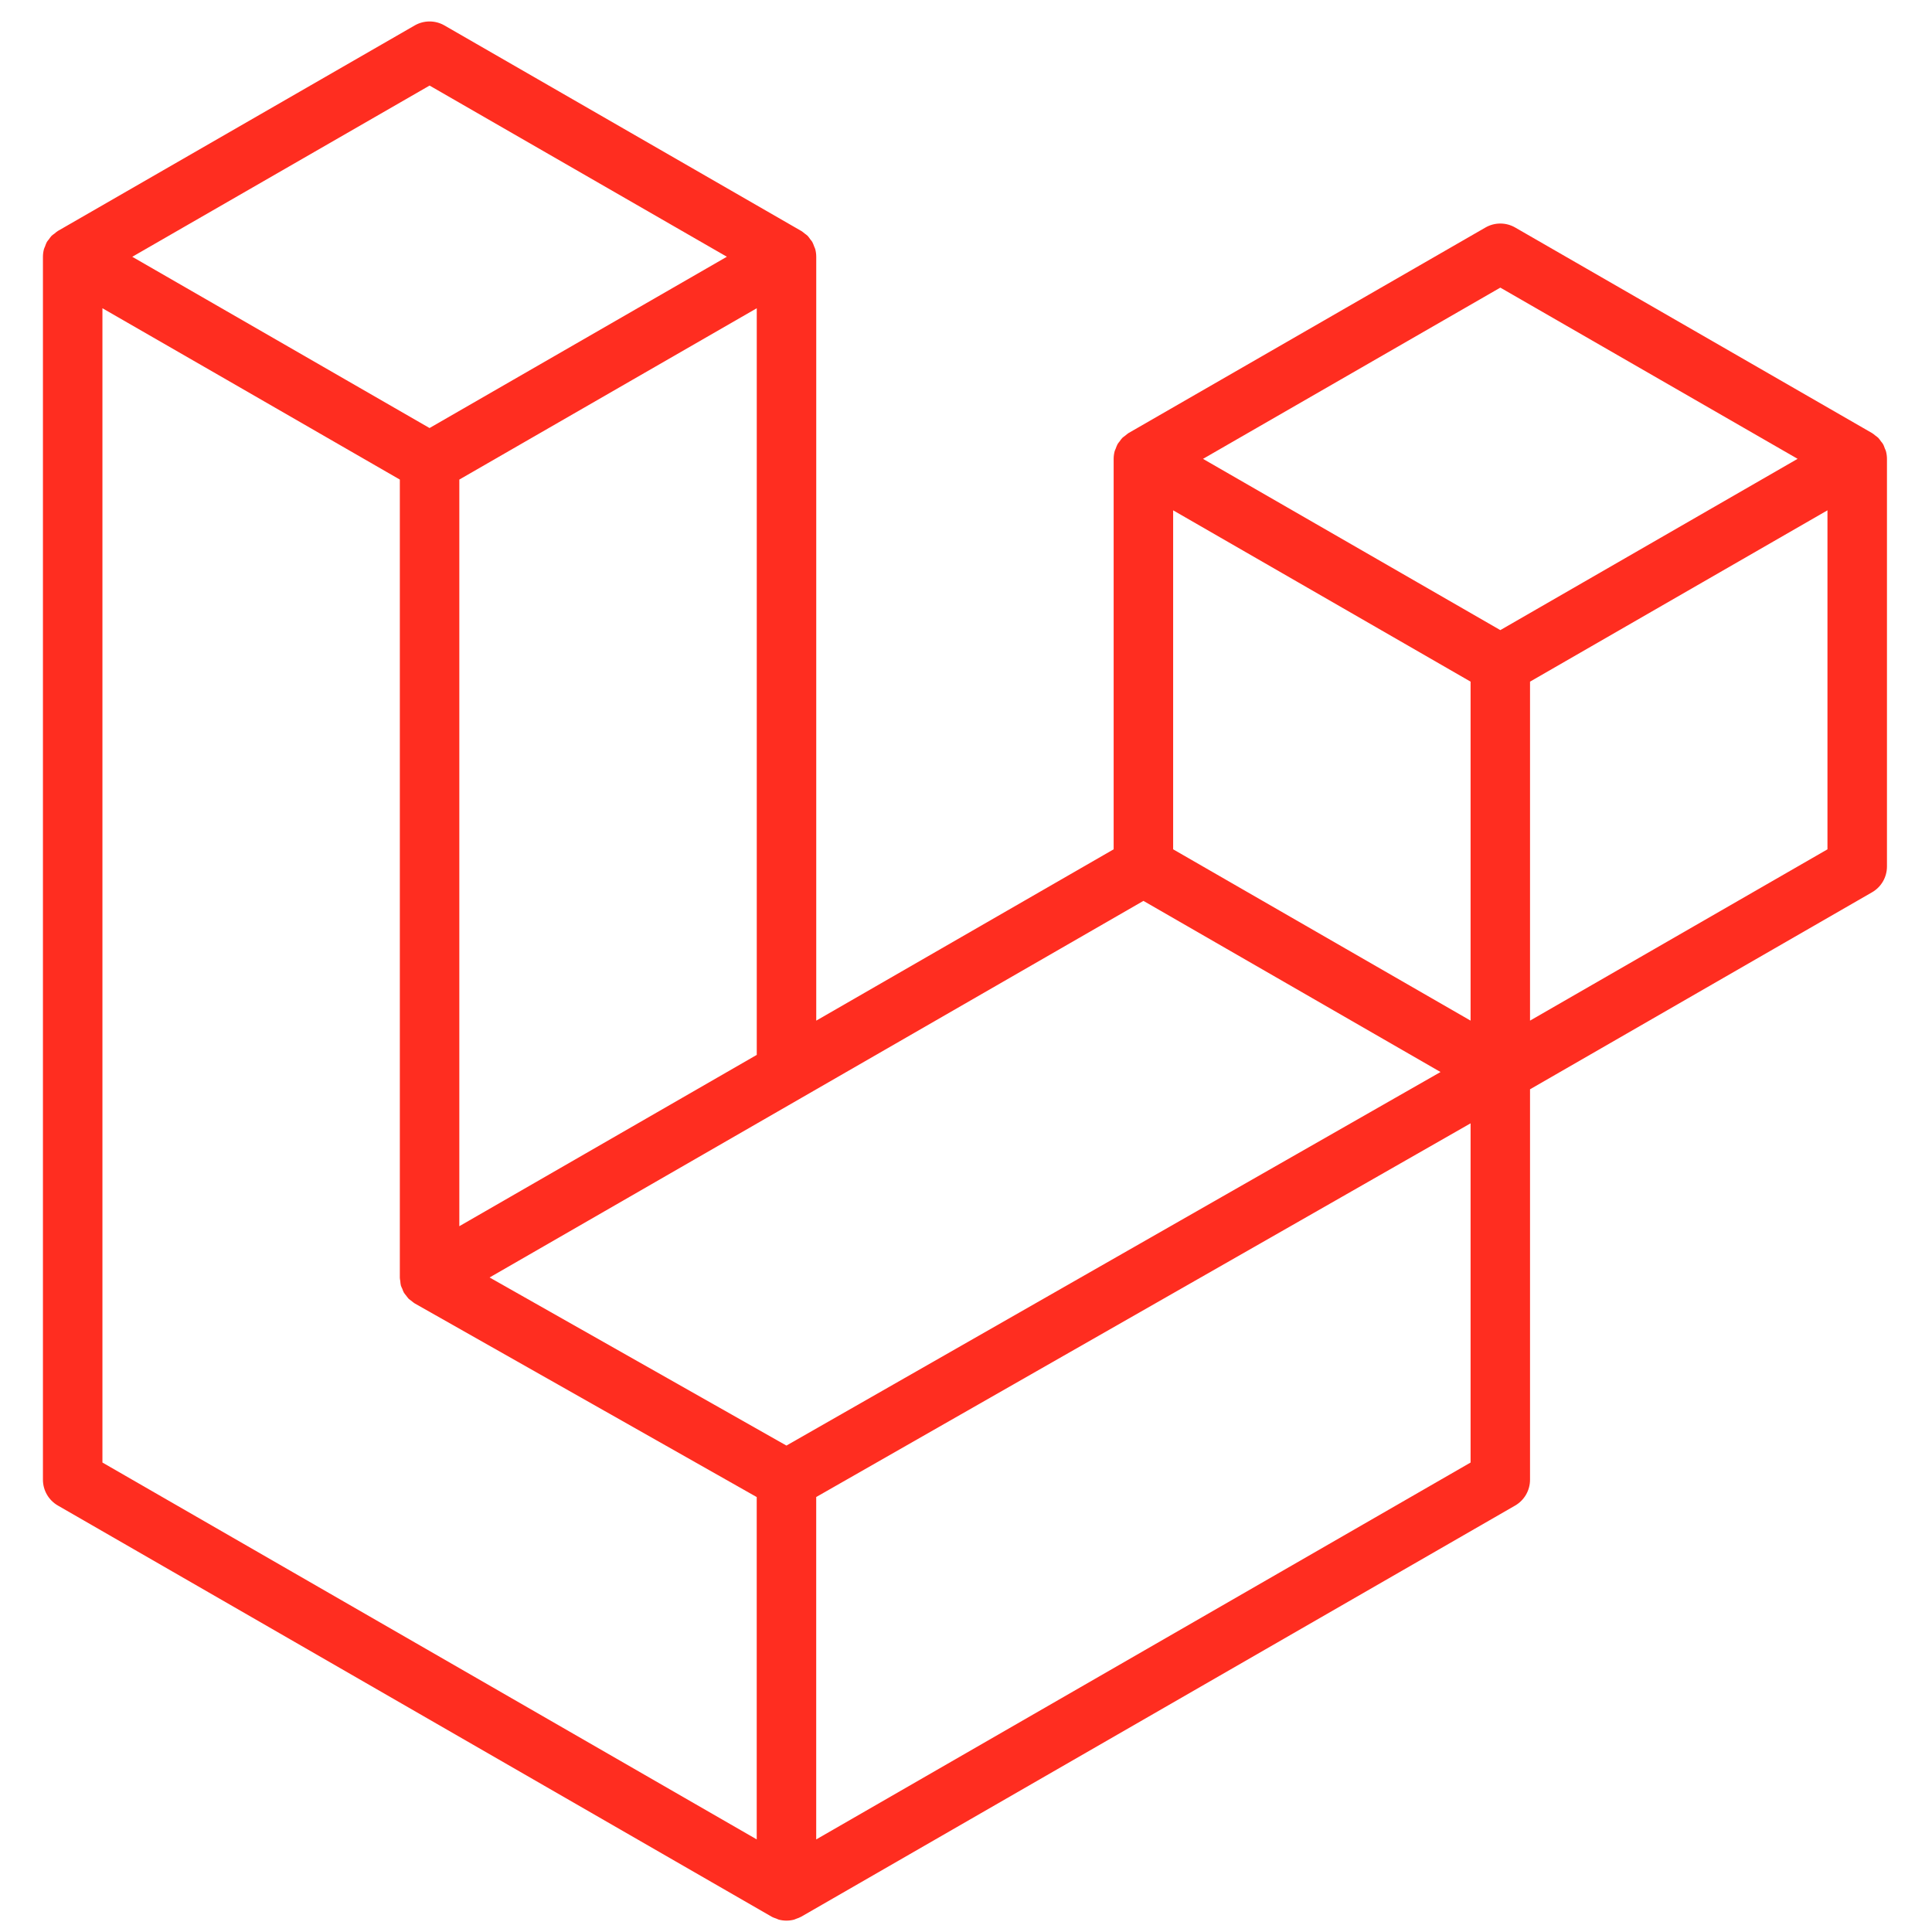
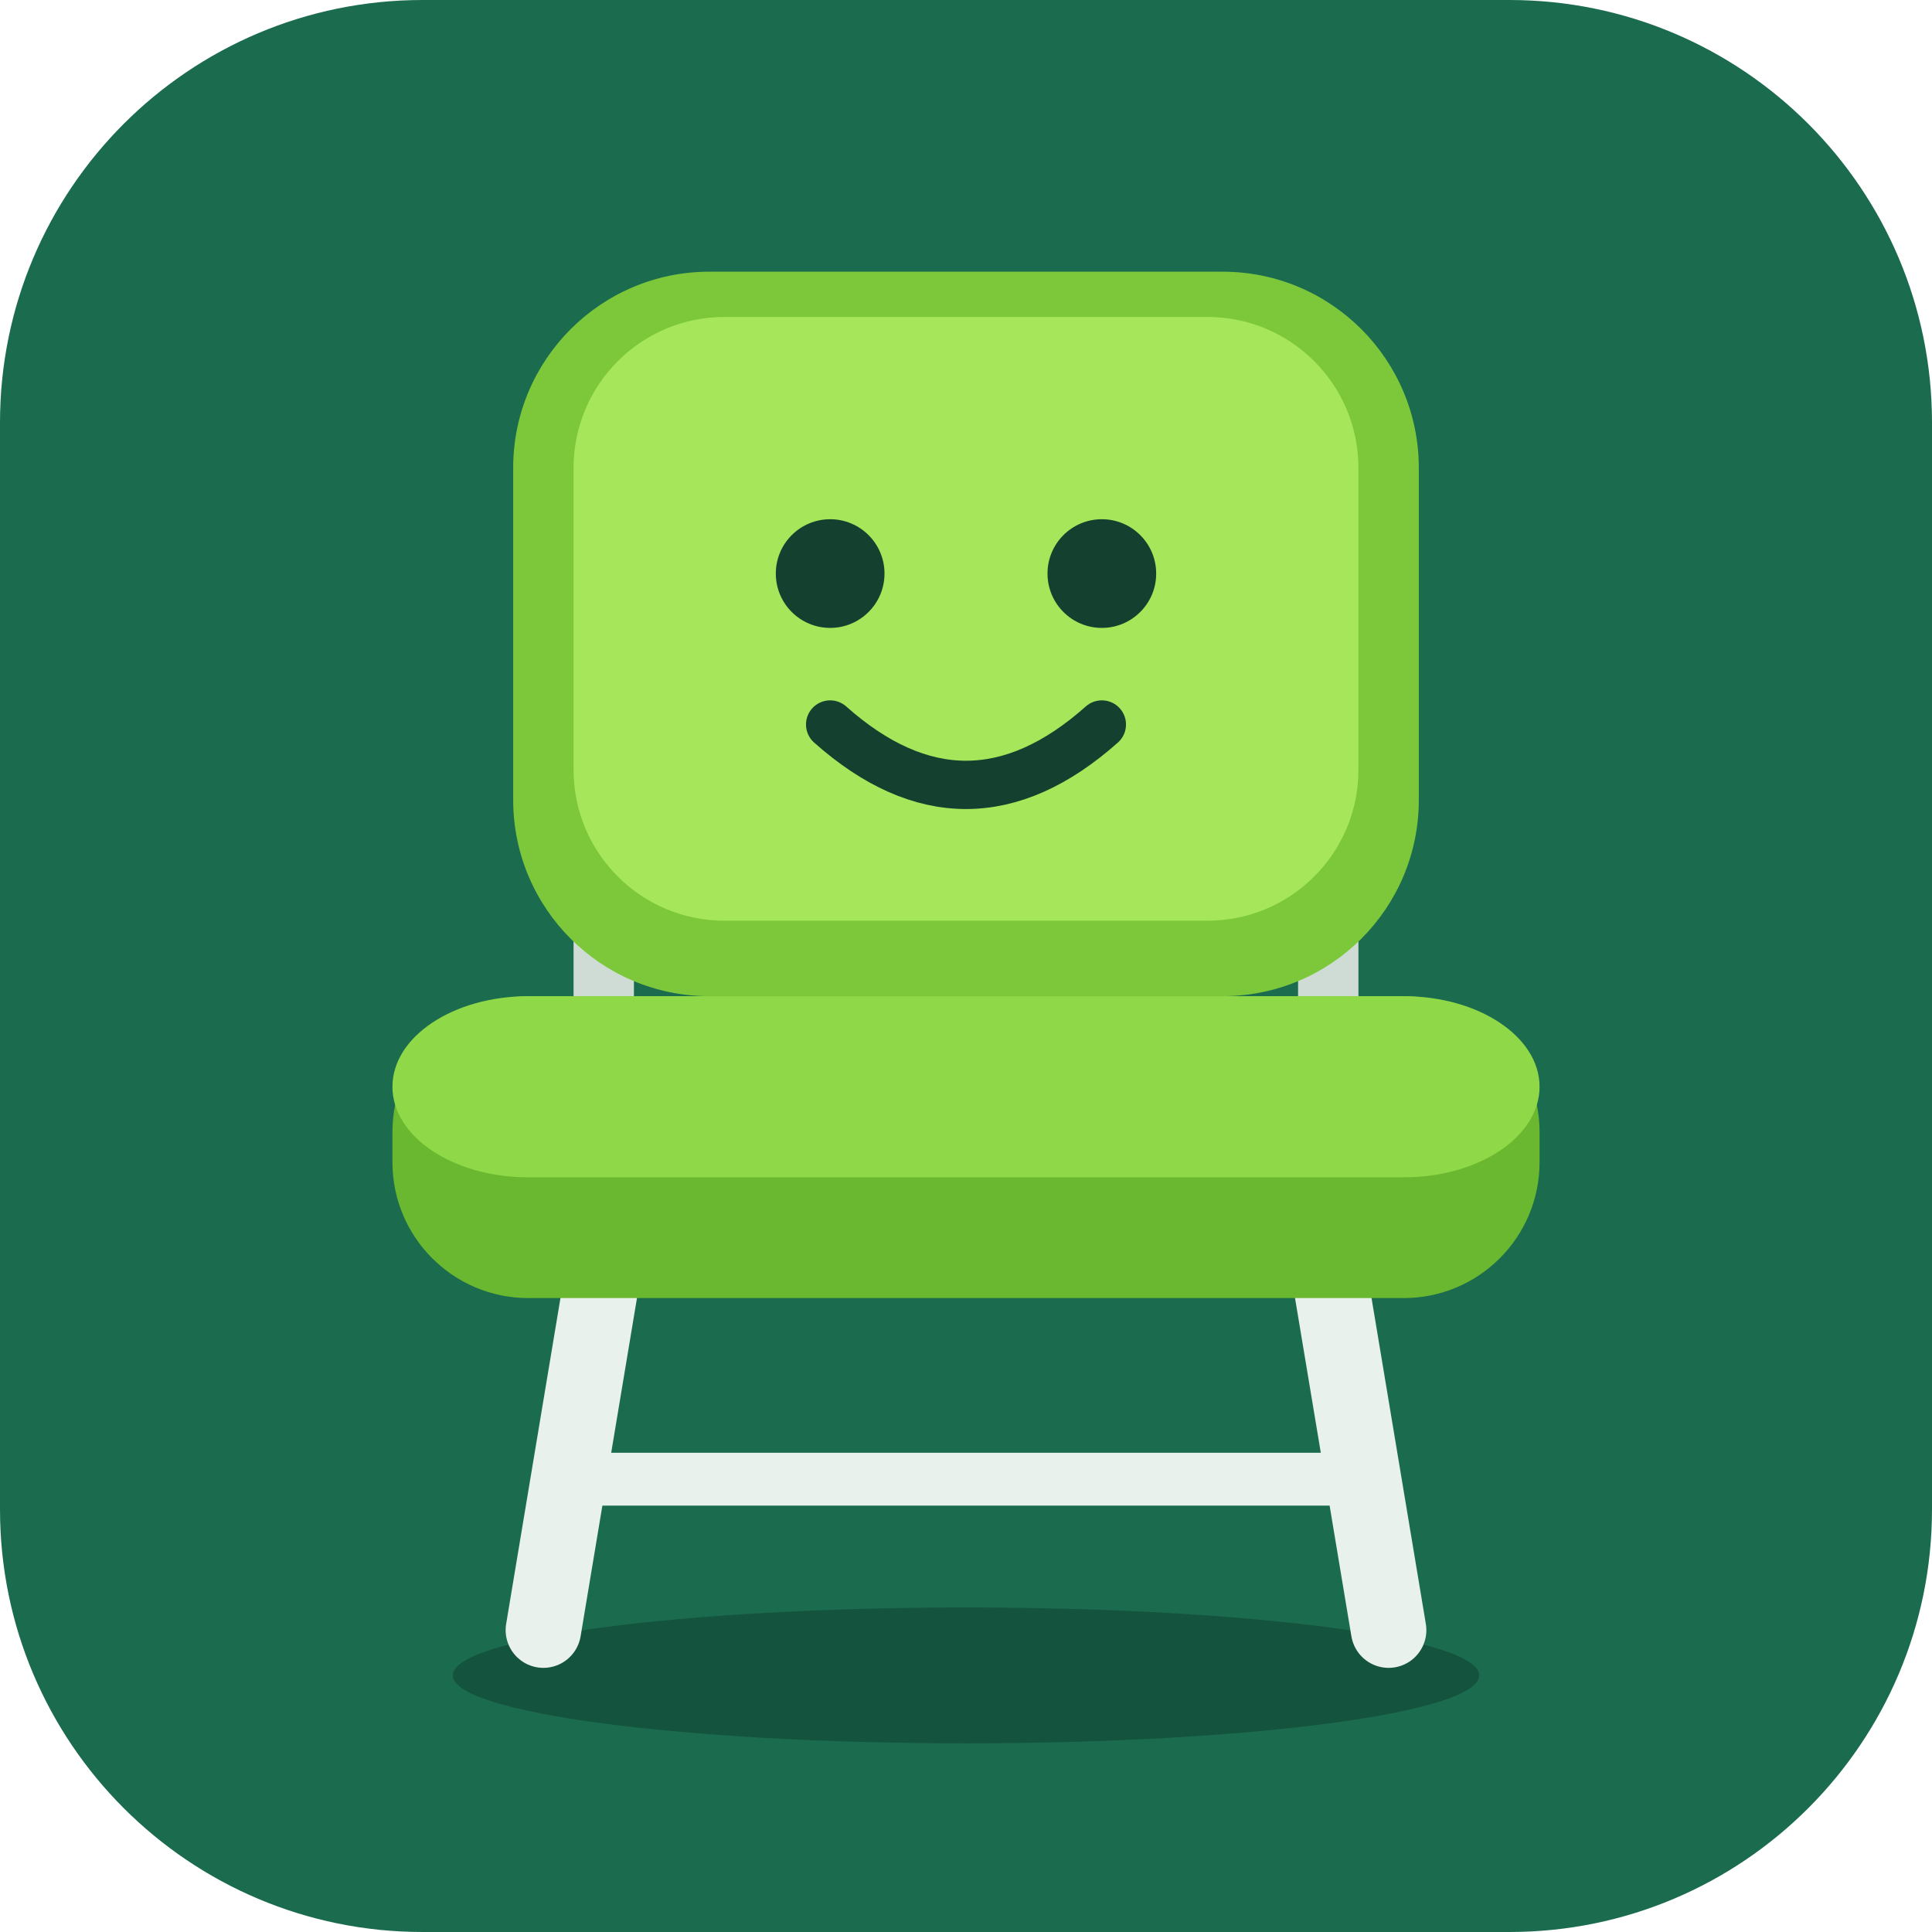
- <svg xmlns="http://www.w3.org/2000/svg" width="166" height="166" viewBox="0 0 166 166" fill="none">
-   <path fill-rule="evenodd" clip-rule="evenodd" d="M162.041 38.759C162.099 38.977 162.129 39.201 162.13 39.426V74.452C162.13 74.902 162.011 75.344 161.786 75.733C161.561 76.122 161.237 76.444 160.847 76.668L131.462 93.594V127.141C131.462 128.054 130.977 128.897 130.186 129.357L68.847 164.683C68.707 164.763 68.554 164.814 68.401 164.868C68.343 164.887 68.289 164.922 68.228 164.938C67.8 165.051 67.349 165.051 66.92 164.938C66.85 164.919 66.786 164.881 66.719 164.855C66.579 164.804 66.432 164.76 66.298 164.683L4.972 129.357C4.583 129.133 4.259 128.81 4.034 128.421C3.808 128.032 3.69 127.591 3.689 127.141L3.689 22.063C3.689 21.834 3.721 21.61 3.779 21.393C3.798 21.32 3.843 21.253 3.868 21.179C3.916 21.045 3.961 20.908 4.031 20.783C4.079 20.7 4.149 20.633 4.206 20.557C4.28 20.454 4.347 20.349 4.433 20.26C4.506 20.186 4.602 20.132 4.685 20.068C4.778 19.992 4.861 19.909 4.966 19.848L35.633 2.185C36.022 1.961 36.462 1.844 36.91 1.844C37.358 1.844 37.798 1.961 38.186 2.185L68.851 19.848H68.857C68.959 19.912 69.045 19.992 69.138 20.065C69.221 20.129 69.313 20.186 69.387 20.257C69.476 20.349 69.54 20.454 69.616 20.557C69.671 20.633 69.744 20.7 69.789 20.783C69.862 20.911 69.904 21.045 69.955 21.179C69.98 21.253 70.025 21.32 70.044 21.396C70.103 21.614 70.133 21.838 70.133 22.063V87.694L95.686 72.974V39.423C95.686 39.2 95.718 38.973 95.775 38.759C95.798 38.683 95.839 38.615 95.865 38.542C95.916 38.408 95.96 38.271 96.031 38.146C96.079 38.063 96.149 37.996 96.203 37.92C96.279 37.818 96.343 37.712 96.433 37.623C96.506 37.549 96.599 37.495 96.681 37.431C96.777 37.355 96.86 37.272 96.962 37.211L127.633 19.548C128.021 19.324 128.461 19.206 128.91 19.206C129.358 19.206 129.798 19.324 130.186 19.548L160.85 37.211C160.959 37.275 161.042 37.355 161.137 37.428C161.217 37.492 161.31 37.549 161.383 37.62C161.473 37.712 161.536 37.818 161.613 37.92C161.67 37.996 161.741 38.063 161.785 38.146C161.859 38.271 161.9 38.408 161.951 38.542C161.98 38.615 162.021 38.683 162.041 38.759ZM157.018 72.974V43.848L146.287 50.028L131.462 58.568V87.694L157.021 72.974H157.018ZM126.354 125.663V96.518L111.771 104.85L70.13 128.626V158.046L126.354 125.663ZM8.801 26.485V125.663L65.018 158.043V128.629L35.649 112L35.64 111.994L35.627 111.988C35.528 111.93 35.445 111.847 35.353 111.777C35.273 111.713 35.18 111.662 35.11 111.592L35.104 111.582C35.021 111.502 34.963 111.403 34.893 111.314C34.829 111.228 34.753 111.154 34.702 111.065L34.699 111.055C34.641 110.96 34.606 110.845 34.565 110.736C34.523 110.64 34.469 110.551 34.443 110.449C34.411 110.328 34.405 110.197 34.392 110.072C34.379 109.976 34.354 109.881 34.354 109.785V109.778V41.205L19.532 32.662L8.801 26.485ZM36.913 7.35L11.364 22.063L36.907 36.777L62.453 22.06L36.907 7.35H36.913ZM50.2 99.174L65.022 90.637V26.485L54.291 32.665L39.466 41.205V105.357L50.2 99.174ZM128.91 24.713L103.363 39.426L128.91 54.14L154.453 39.423L128.91 24.713ZM126.354 58.568L111.529 50.028L100.798 43.848V72.974L115.619 81.511L126.354 87.694V58.568ZM67.571 124.205L105.042 102.803L123.772 92.109L98.245 77.405L68.854 94.334L42.066 109.762L67.571 124.205Z" fill="#FF2D20" />
+ <svg xmlns="http://www.w3.org/2000/svg" viewBox="0 0 128 128" role="img" aria-label="Waong-pa green chair mascot">
+   <rect width="128" height="128" rx="28" fill="#1b6b4f" />
+   <ellipse cx="64" cy="111" rx="34" ry="4.5" fill="#0f3f2e" opacity=".55" />
+   <g stroke="#e9f1ec" stroke-width="5" stroke-linecap="round" fill="none">
+     <path d="M40 84 L36 108" />
+     <path d="M88 84 L92 108" />
+     <path d="M38 98 H90" stroke-width="3.5" />
+   </g>
+   <g stroke="#cfdcd5" stroke-width="4" stroke-linecap="round">
+     <path d="M40 40 V68" />
+     <path d="M88 40 V68" />
+   </g>
+   <rect x="34" y="18" width="60" height="48" rx="13" fill="#7cc83a" />
+   <rect x="38" y="21" width="52" height="40" rx="10" fill="#a6e65a" />
+   <g fill="#14402f">
+     <circle cx="55" cy="38" r="3.6" />
+     <circle cx="73" cy="38" r="3.6" />
+   </g>
+   <path d="M55 48 Q64 56 73 48" fill="none" stroke="#14402f" stroke-width="3.2" stroke-linecap="round" />
+   <rect x="26" y="66" width="76" height="20" rx="9" fill="#6ab82f" />
+   <rect x="26" y="66" width="76" height="12" rx="9" fill="#8fd847" />
</svg>
